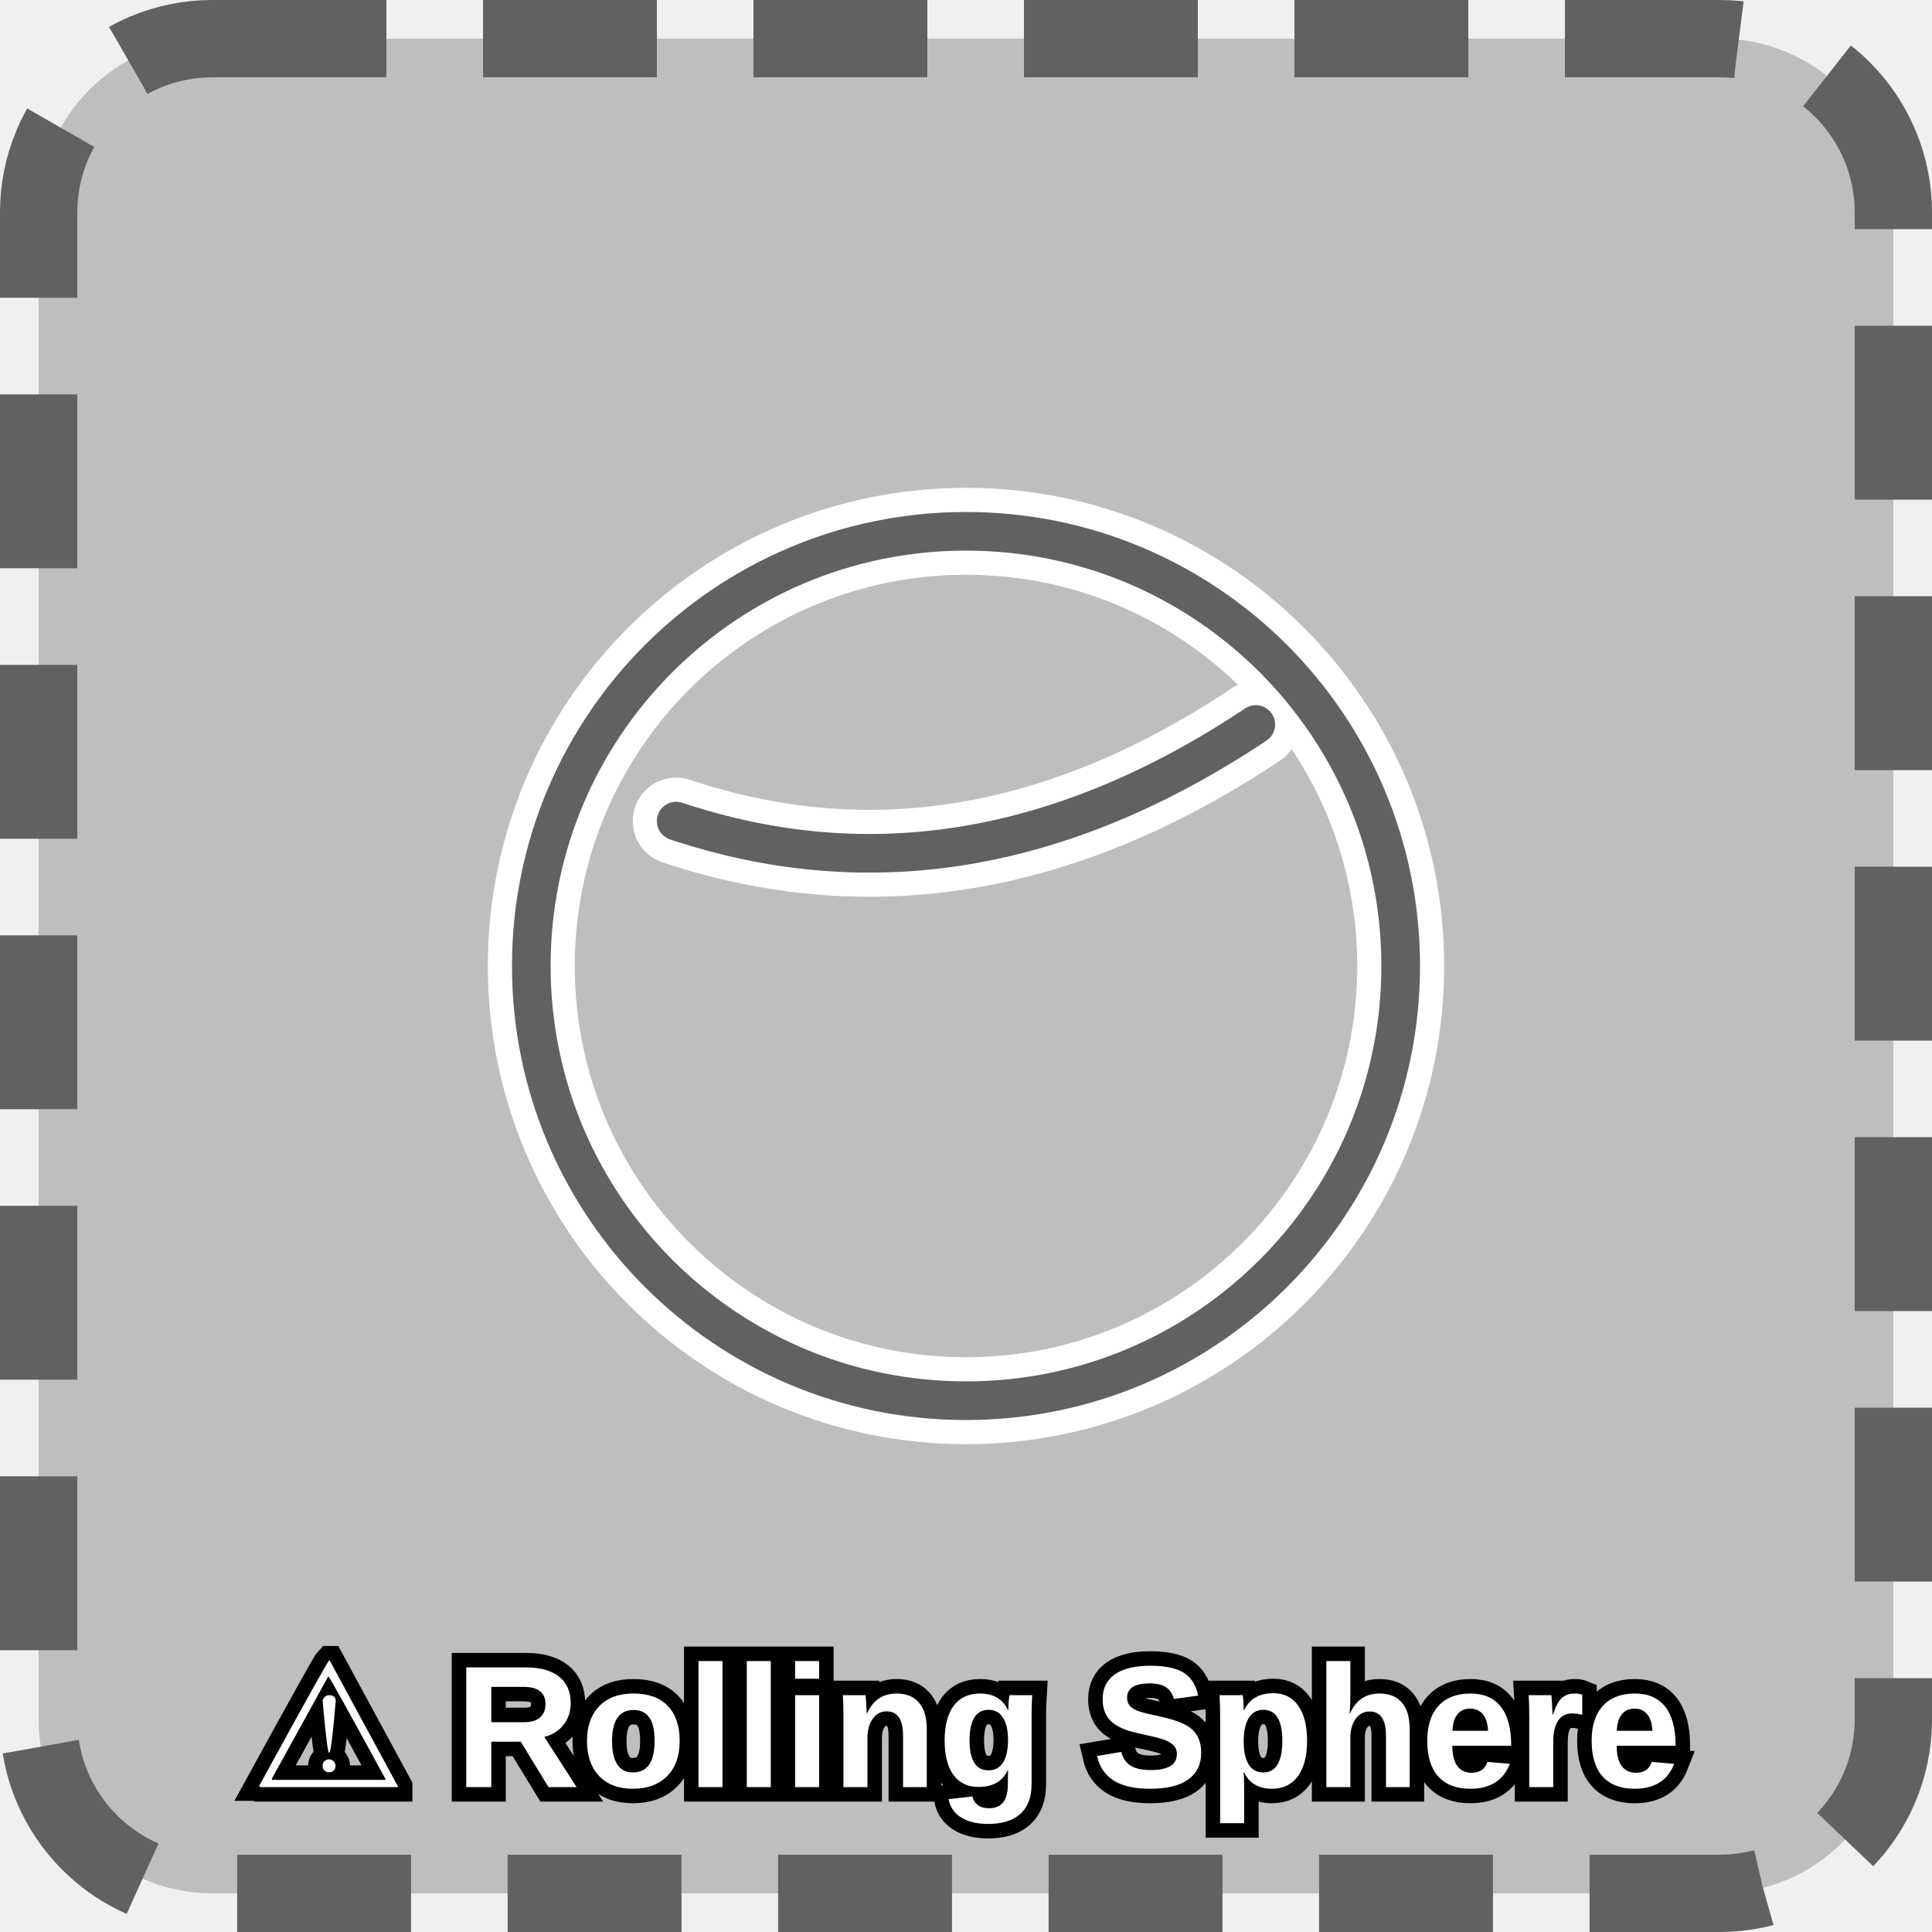
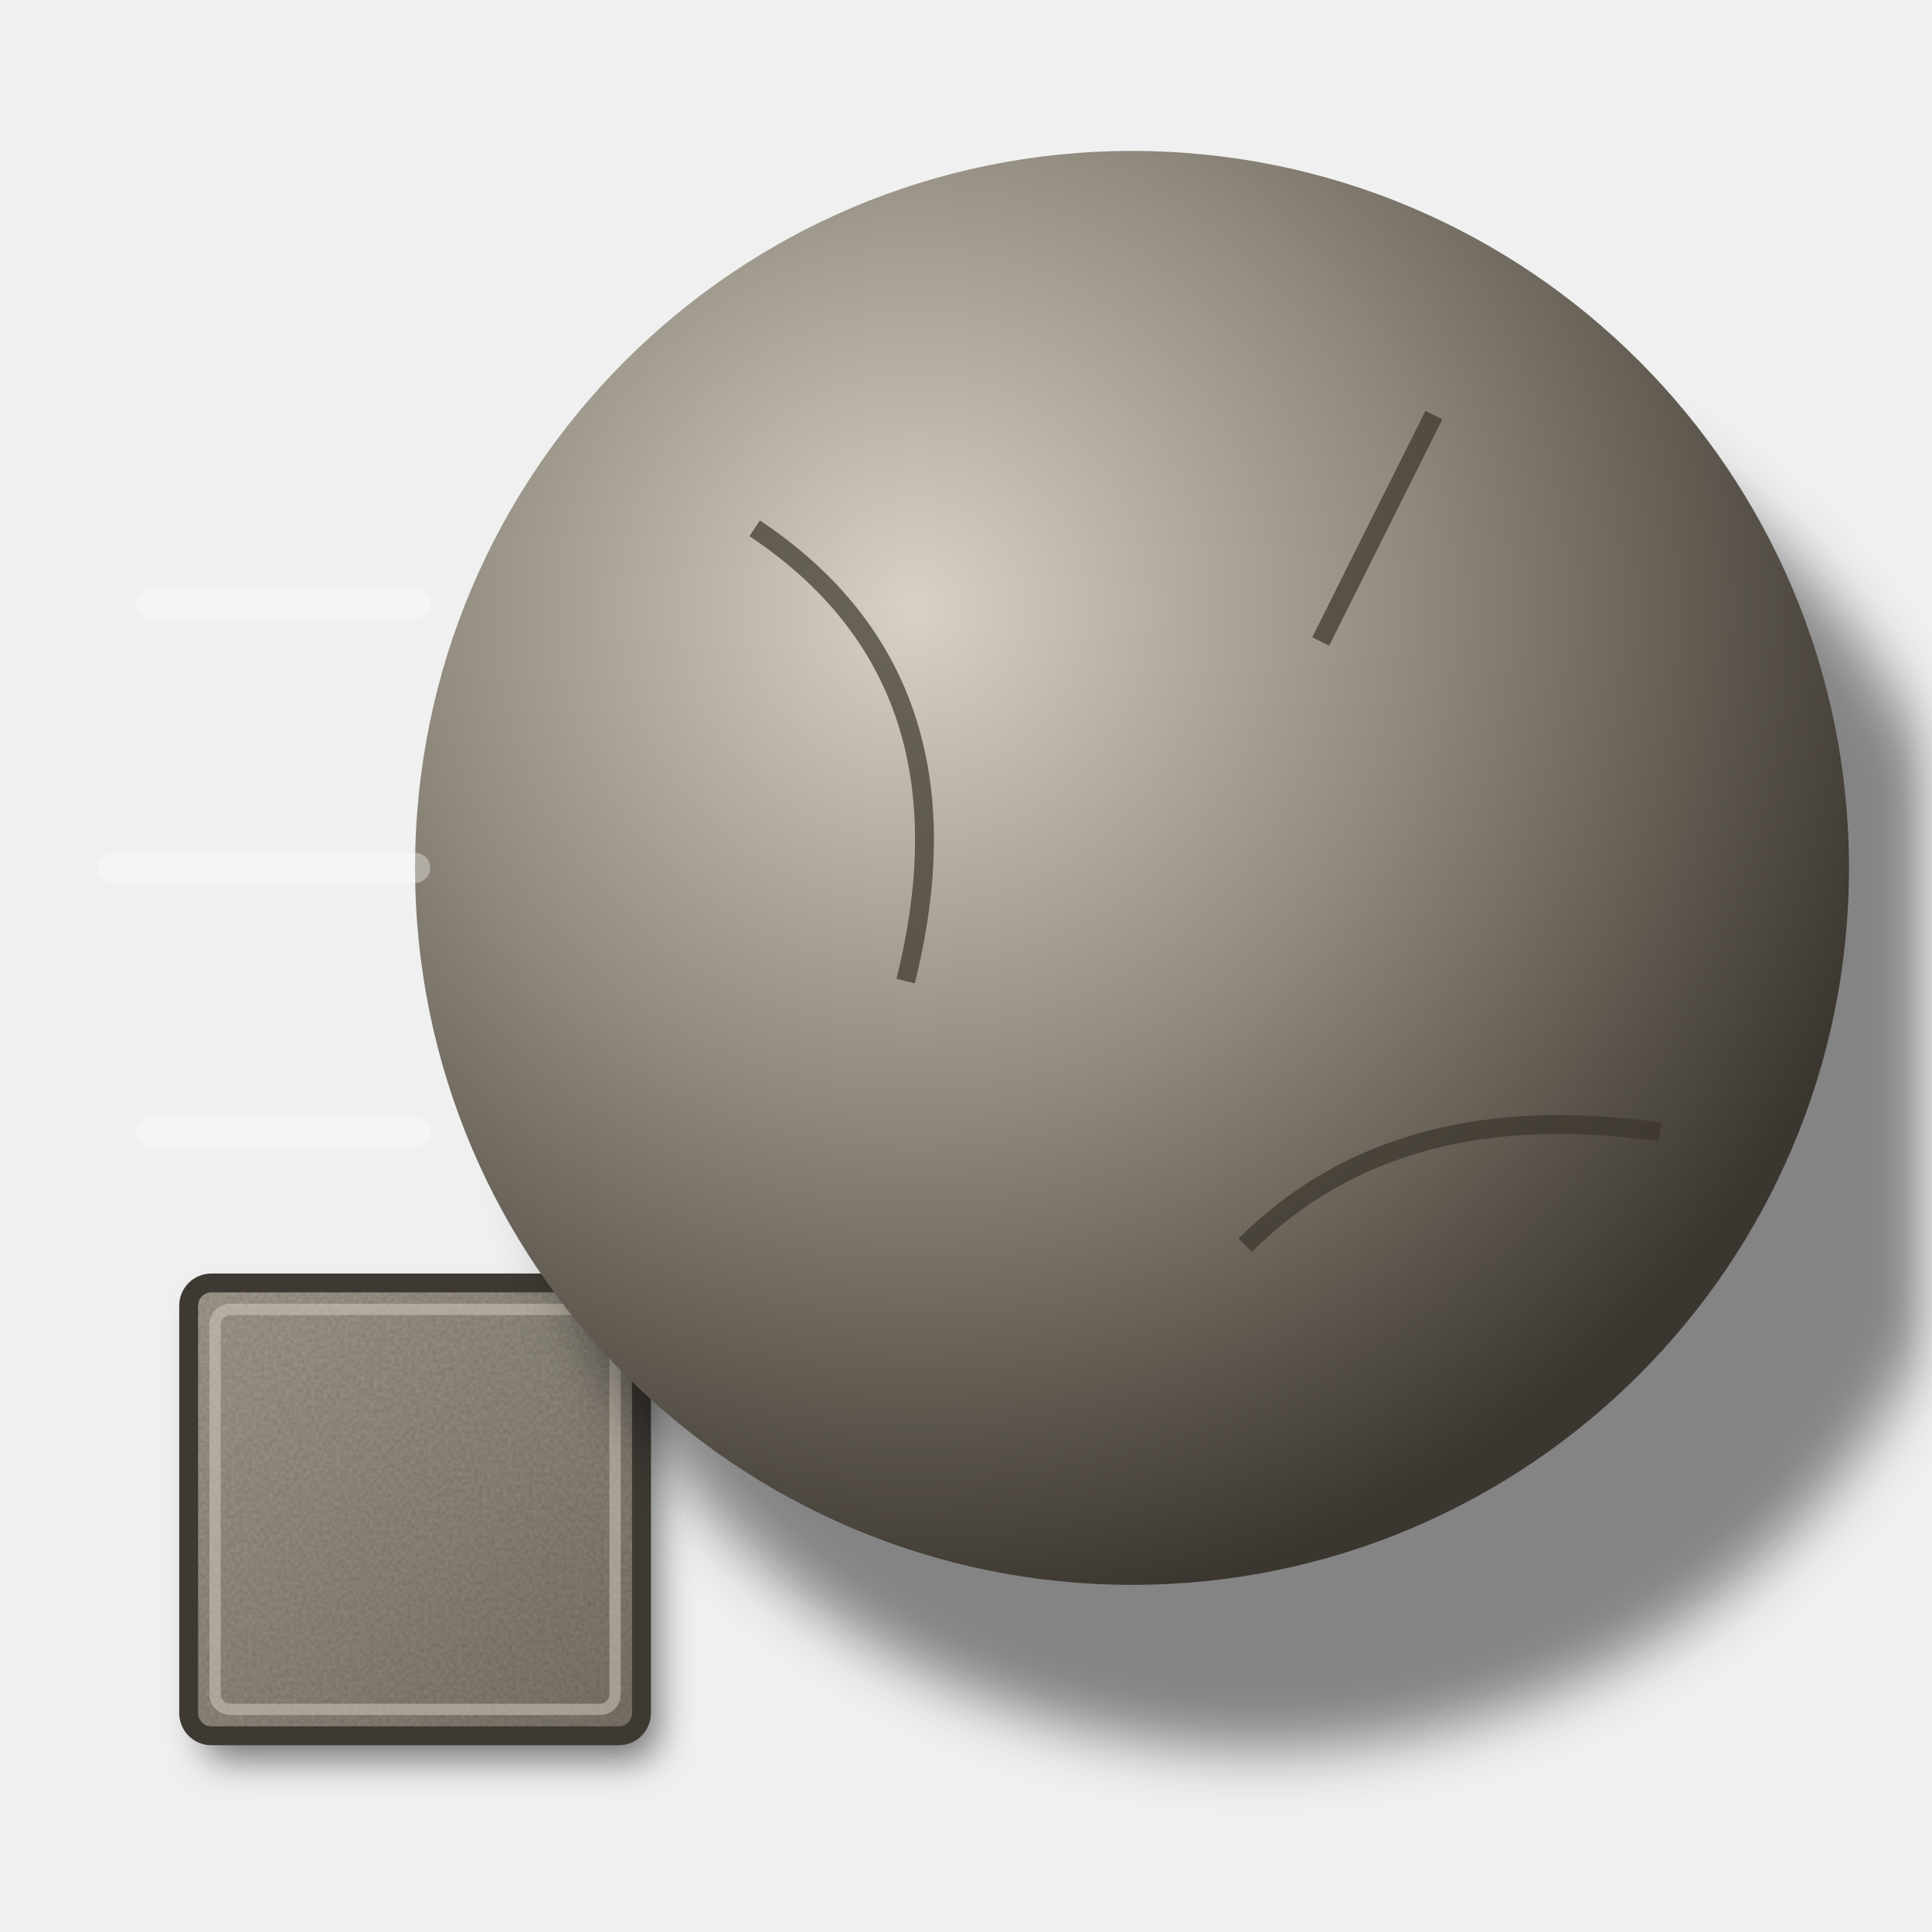
- <svg xmlns="http://www.w3.org/2000/svg" width="200" height="200" viewBox="0 0 200 200">
-   <rect x="4" y="4" width="192" height="192" rx="18" fill="#616161" fill-opacity="0.35" stroke="#616161" stroke-width="8" stroke-dasharray="18 10" />
-   <path d="M100 100 m-45 0 a45 45 0 1 0 90 0 a45 45 0 1 0-90 0 M70 85 q30 10 60-10" fill="none" stroke="#ffffff" stroke-width="9" stroke-linecap="round" stroke-linejoin="round" />
-   <path d="M100 100 m-45 0 a45 45 0 1 0 90 0 a45 45 0 1 0-90 0 M70 85 q30 10 60-10" fill="none" stroke="#616161" stroke-width="4" stroke-linecap="round" stroke-linejoin="round" />
-   <text x="100" y="185" font-family="Arial, Helvetica, sans-serif" font-size="18" font-weight="700" fill="#ffffff" stroke="#000000" stroke-width="3" paint-order="stroke" text-anchor="middle">⚠ Rolling Sphere</text>
+ <svg xmlns="http://www.w3.org/2000/svg" width="512" height="512" viewBox="0 0 512 512">
+   <defs>
+     <radialGradient id="hole" cx="50%" cy="50%" r="60%">
+       <stop offset="0" stop-color="#050404" />
+       <stop offset="0.6" stop-color="#110d0b" />
+       <stop offset="1" stop-color="#2c241e" />
+     </radialGradient>
+     <linearGradient id="iron" x1="0" y1="0" x2="1" y2="1">
+       <stop offset="0" stop-color="#9aa3ab" />
+       <stop offset="0.45" stop-color="#5b636b" />
+       <stop offset="1" stop-color="#2a2f34" />
+     </linearGradient>
+     <linearGradient id="rust" x1="0" y1="0" x2="1" y2="1">
+       <stop offset="0" stop-color="#8f8a84" />
+       <stop offset="0.5" stop-color="#5e5048" />
+       <stop offset="1" stop-color="#3a2a22" />
+     </linearGradient>
+     <linearGradient id="wood" x1="0" y1="0" x2="0" y2="1">
+       <stop offset="0" stop-color="#a87444" />
+       <stop offset="1" stop-color="#6b4220" />
+     </linearGradient>
+     <linearGradient id="woodH" x1="0" y1="0" x2="1" y2="0">
+       <stop offset="0" stop-color="#a87444" />
+       <stop offset="1" stop-color="#6b4220" />
+     </linearGradient>
+     <linearGradient id="stone" x1="0" y1="0" x2="1" y2="1">
+       <stop offset="0" stop-color="#b3ada2" />
+       <stop offset="1" stop-color="#6f695f" />
+     </linearGradient>
+     <linearGradient id="slab" x1="0" y1="0" x2="1" y2="1">
+       <stop offset="0" stop-color="#a49d91" />
+       <stop offset="1" stop-color="#7b7469" />
+     </linearGradient>
+     <radialGradient id="ball" cx="35%" cy="32%" r="70%">
+       <stop offset="0" stop-color="#d8d2c6" />
+       <stop offset="0.5" stop-color="#8f887c" />
+       <stop offset="1" stop-color="#3b362f" />
+     </radialGradient>
+     <radialGradient id="steelBall" cx="35%" cy="30%" r="72%">
+       <stop offset="0" stop-color="#f4f7fa" />
+       <stop offset="0.35" stop-color="#9aa4ad" />
+       <stop offset="1" stop-color="#1e2328" />
+     </radialGradient>
+     <radialGradient id="spike" cx="40%" cy="38%" r="60%">
+       <stop offset="0" stop-color="#e6e2da" />
+       <stop offset="0.4" stop-color="#8c8478" />
+       <stop offset="1" stop-color="#2a2622" />
+     </radialGradient>
+     <radialGradient id="silver" cx="40%" cy="35%" r="70%">
+       <stop offset="0" stop-color="#ffffff" />
+       <stop offset="0.5" stop-color="#c3c9cf" />
+       <stop offset="1" stop-color="#6c747c" />
+     </radialGradient>
+     <radialGradient id="ruby" cx="40%" cy="35%" r="65%">
+       <stop offset="0" stop-color="#ff8a8a" />
+       <stop offset="1" stop-color="#8a0010" />
+     </radialGradient>
+     <filter id="rough" x="-10%" y="-10%" width="120%" height="120%">
+       <feTurbulence type="fractalNoise" baseFrequency="0.035" numOctaves="3" seed="7" />
+       <feDisplacementMap in="SourceGraphic" scale="14" />
+     </filter>
+     <filter id="rough2" x="-10%" y="-10%" width="120%" height="120%">
+       <feTurbulence type="fractalNoise" baseFrequency="0.08" numOctaves="2" seed="2" />
+       <feDisplacementMap in="SourceGraphic" scale="6" />
+     </filter>
+     <filter id="grain" x="0" y="0" width="100%" height="100%">
+       <feTurbulence type="fractalNoise" baseFrequency="0.9" numOctaves="2" seed="5" result="n" />
+       <feColorMatrix in="n" type="matrix" values="0 0 0 0 0  0 0 0 0 0  0 0 0 0 0  0 0 0 0.35 0" result="a" />
+       <feComposite in="a" in2="SourceGraphic" operator="in" result="g" />
+       <feMerge>
+         <feMergeNode in="SourceGraphic" />
+         <feMergeNode in="g" />
+       </feMerge>
+     </filter>
+     <filter id="shadow" x="-20%" y="-20%" width="140%" height="140%">
+       <feDropShadow dx="4" dy="6" stdDeviation="5" flood-color="#000" flood-opacity="0.55" />
+     </filter>
+     <filter id="glow" x="-50%" y="-50%" width="200%" height="200%">
+       <feGaussianBlur stdDeviation="6" result="b" />
+       <feMerge>
+         <feMergeNode in="b" />
+         <feMergeNode in="b" />
+         <feMergeNode in="SourceGraphic" />
+       </feMerge>
+     </filter>
+     <filter id="blur8">
+       <feGaussianBlur stdDeviation="8" />
+     </filter>
+     <filter id="blur3">
+       <feGaussianBlur stdDeviation="3" />
+     </filter>
+     <radialGradient id="fadeMask" cx="50%" cy="50%" r="50%">
+       <stop offset="0.55" stop-color="#fff" />
+       <stop offset="1" stop-color="#000" />
+     </radialGradient>
+     <mask id="fade">
+       <rect width="512" height="512" fill="url(#fadeMask)" />
+     </mask>
+   </defs>
+   <g filter="url(#shadow)">
+     <rect x="50" y="340" width="120" height="120" rx="6" fill="url(#slab)" filter="url(#grain)" />
+   </g>
+   <rect x="50" y="340" width="120" height="120" rx="6" fill="none" stroke="#3e3933" stroke-width="5" />
+   <rect x="57" y="347" width="106" height="106" rx="4" fill="none" stroke="#d6cfc2" stroke-opacity="0.5" stroke-width="3" />
+   <ellipse cx="334.2" cy="277.5" rx="193.8" ry="186.2" fill="#000" opacity="0.45" filter="url(#blur8)" />
+   <circle cx="300" cy="230" r="190" fill="url(#ball)" />
+   <g fill="none" stroke="#3a342c" stroke-width="5" opacity="0.7">
+     <path d="M200 140 q60 40 40 120 M330 330 q40 -40 110 -30 M380 110 l-30 60" />
+   </g>
+   <g stroke="#ffffff" stroke-opacity="0.35" stroke-width="8" stroke-linecap="round">
+     <path d="M40 160 h70 M30 230 h80 M40 300 h70" />
+   </g>
</svg>
